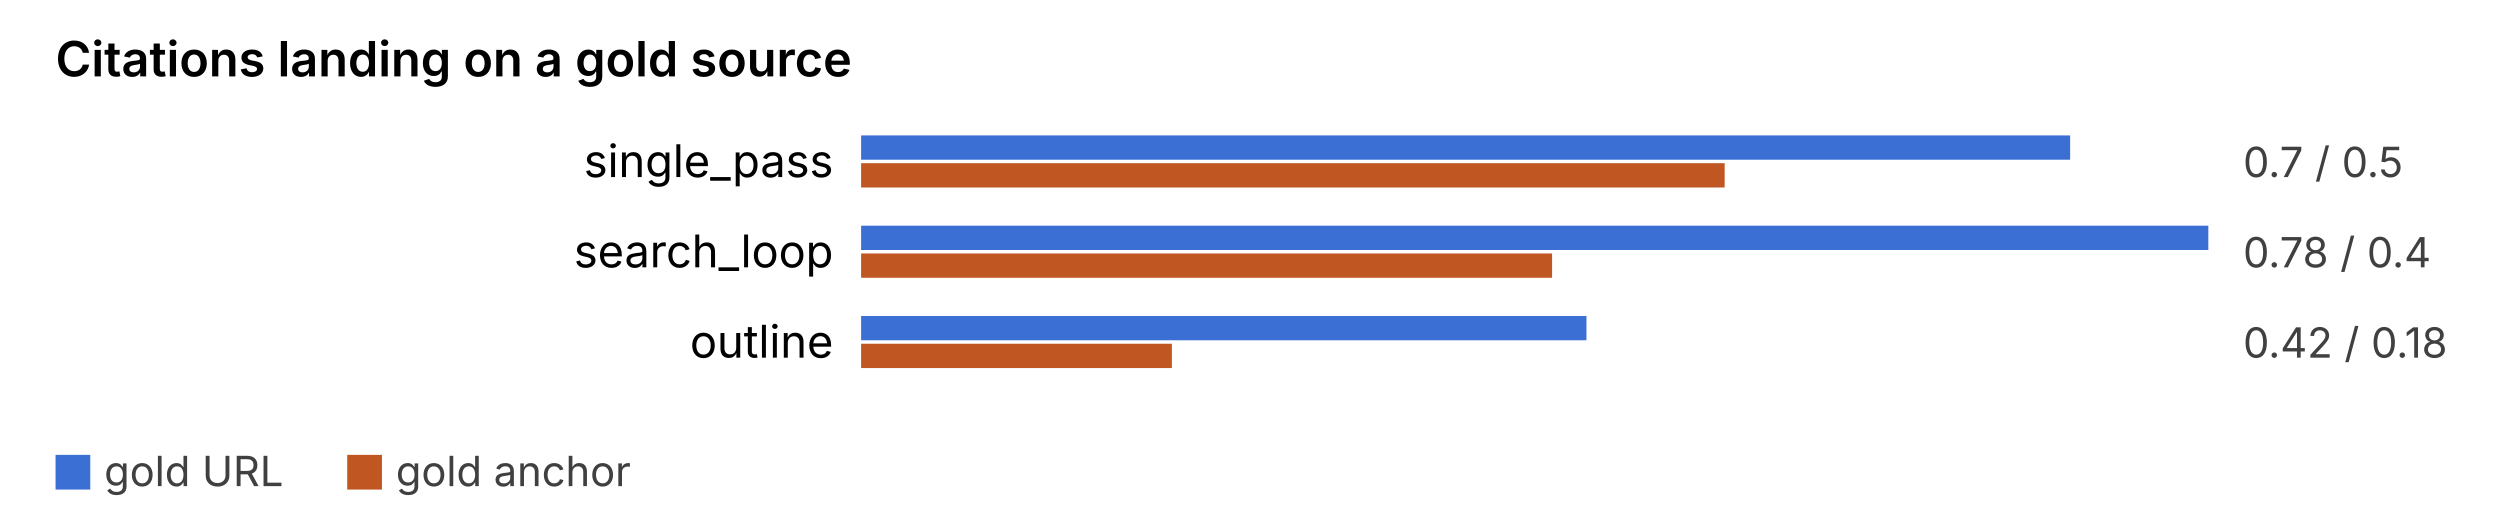
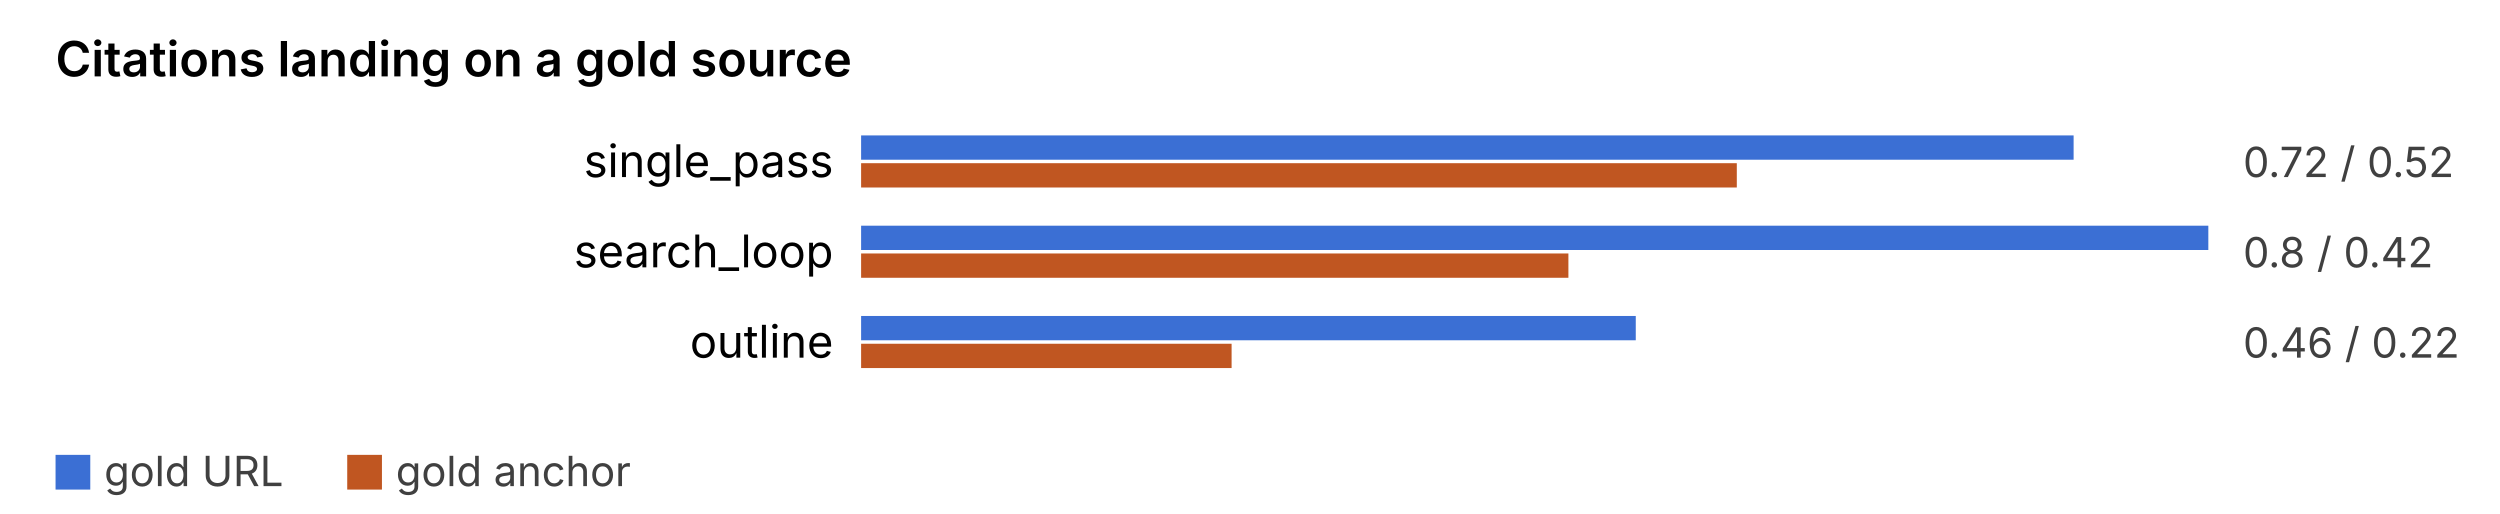
<svg xmlns="http://www.w3.org/2000/svg" viewBox="0 0 720 148" width="720" height="148" role="img" aria-label="Citations landing on a gold source">
  <style>text{font:13px system-ui,-apple-system,"Segoe UI",sans-serif;fill:currentColor}.t{font-weight:600;font-size:14px}.v{font-size:12px;opacity:.75}</style>
  <text class="t" x="16" y="22">Citations landing on a gold source</text>
  <text x="240" y="51.0" text-anchor="end">single_pass</text>
-   <rect x="248" y="39.0" width="348.2" height="7" fill="#3b6fd4" />
-   <rect x="248" y="47.0" width="248.7" height="7" fill="#c05621" />
-   <text class="v" x="646" y="51.0">0.7 / 0.5</text>
+   <rect x="248" y="39.0" width="349.2" height="7" fill="#3b6fd4" />
+   <rect x="248" y="47.0" width="252.2" height="7" fill="#c05621" />
+   <text class="v" x="646" y="51.0">0.72 / 0.52</text>
  <text x="240" y="77.0" text-anchor="end">search_loop</text>
  <rect x="248" y="65.0" width="388.0" height="7" fill="#3b6fd4" />
-   <rect x="248" y="73.0" width="199.0" height="7" fill="#c05621" />
-   <text class="v" x="646" y="77.0">0.78 / 0.4</text>
+   <rect x="248" y="73.0" width="203.7" height="7" fill="#c05621" />
+   <text class="v" x="646" y="77.0">0.8 / 0.42</text>
  <text x="240" y="103.0" text-anchor="end">outline</text>
-   <rect x="248" y="91.0" width="208.9" height="7" fill="#3b6fd4" />
-   <rect x="248" y="99.0" width="89.5" height="7" fill="#c05621" />
-   <text class="v" x="646" y="103.0">0.42 / 0.18</text>
+   <rect x="248" y="91.0" width="223.1" height="7" fill="#3b6fd4" />
+   <rect x="248" y="99.0" width="106.7" height="7" fill="#c05621" />
+   <text class="v" x="646" y="103.0">0.46 / 0.22</text>
  <rect x="16" y="131" width="10" height="10" fill="#3b6fd4" />
  <text class="v" x="30" y="140">gold URL</text>
  <rect x="100" y="131" width="10" height="10" fill="#c05621" />
  <text class="v" x="114" y="140">gold anchor</text>
</svg>
